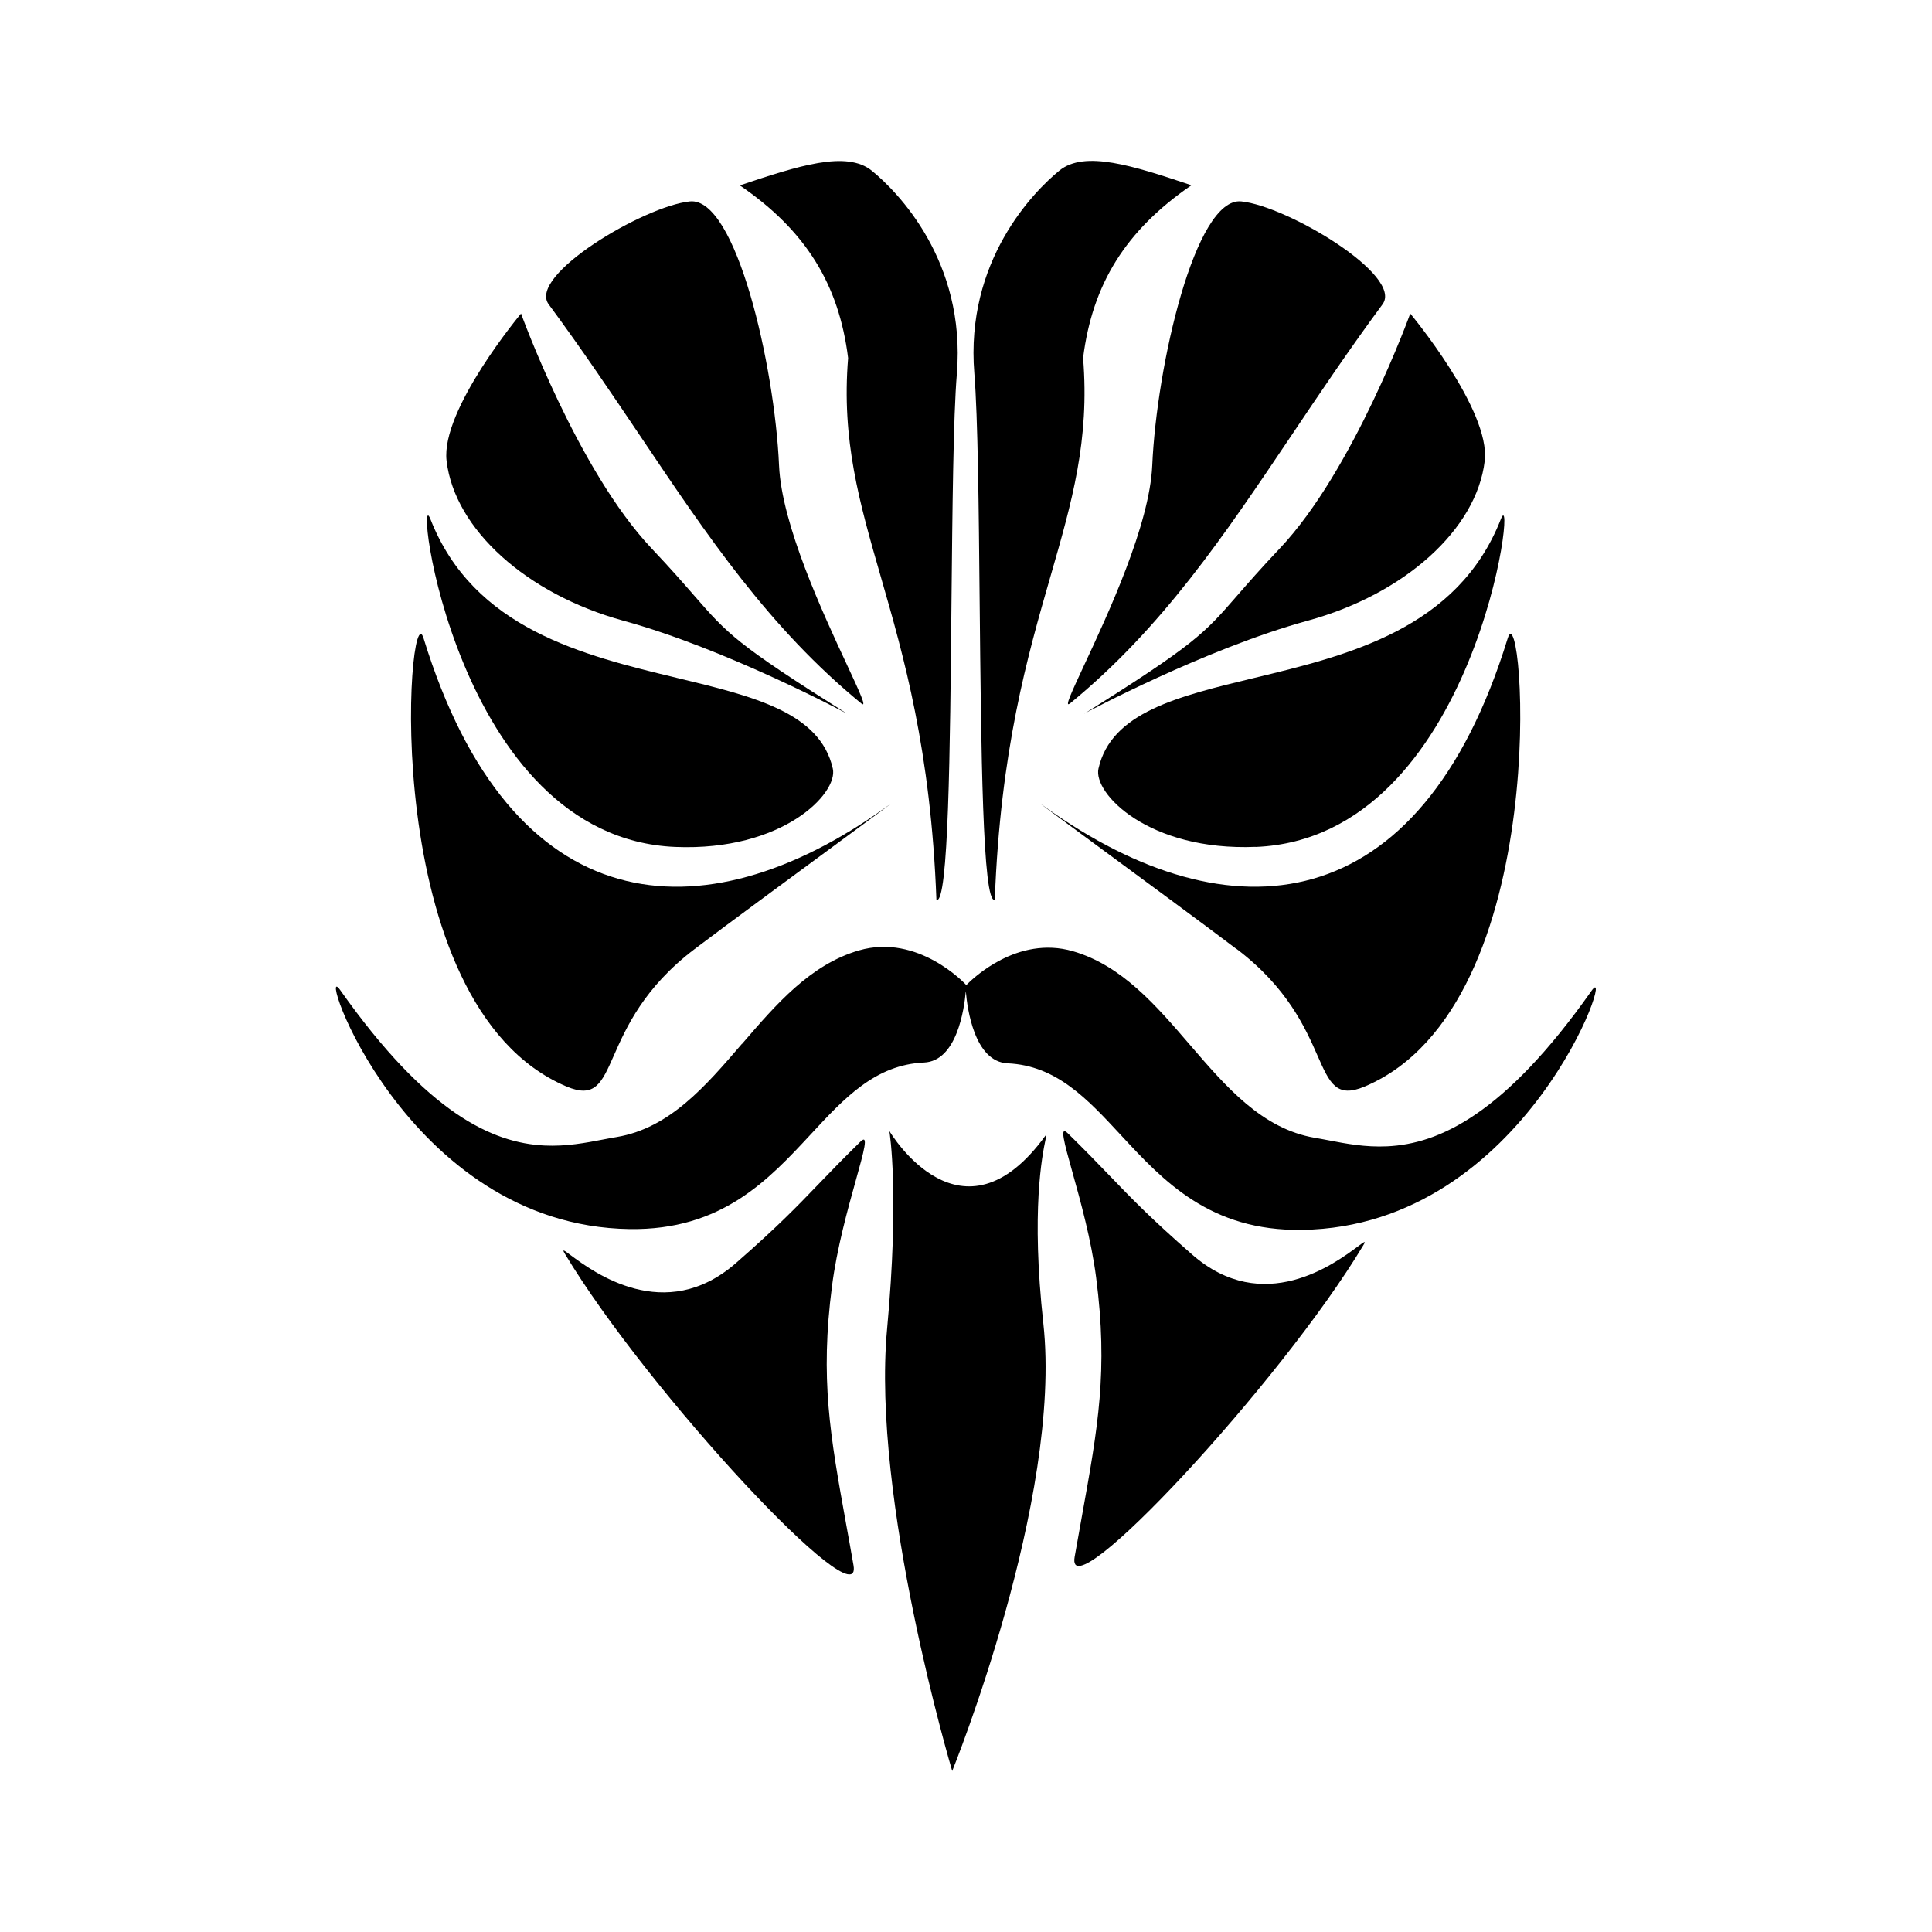
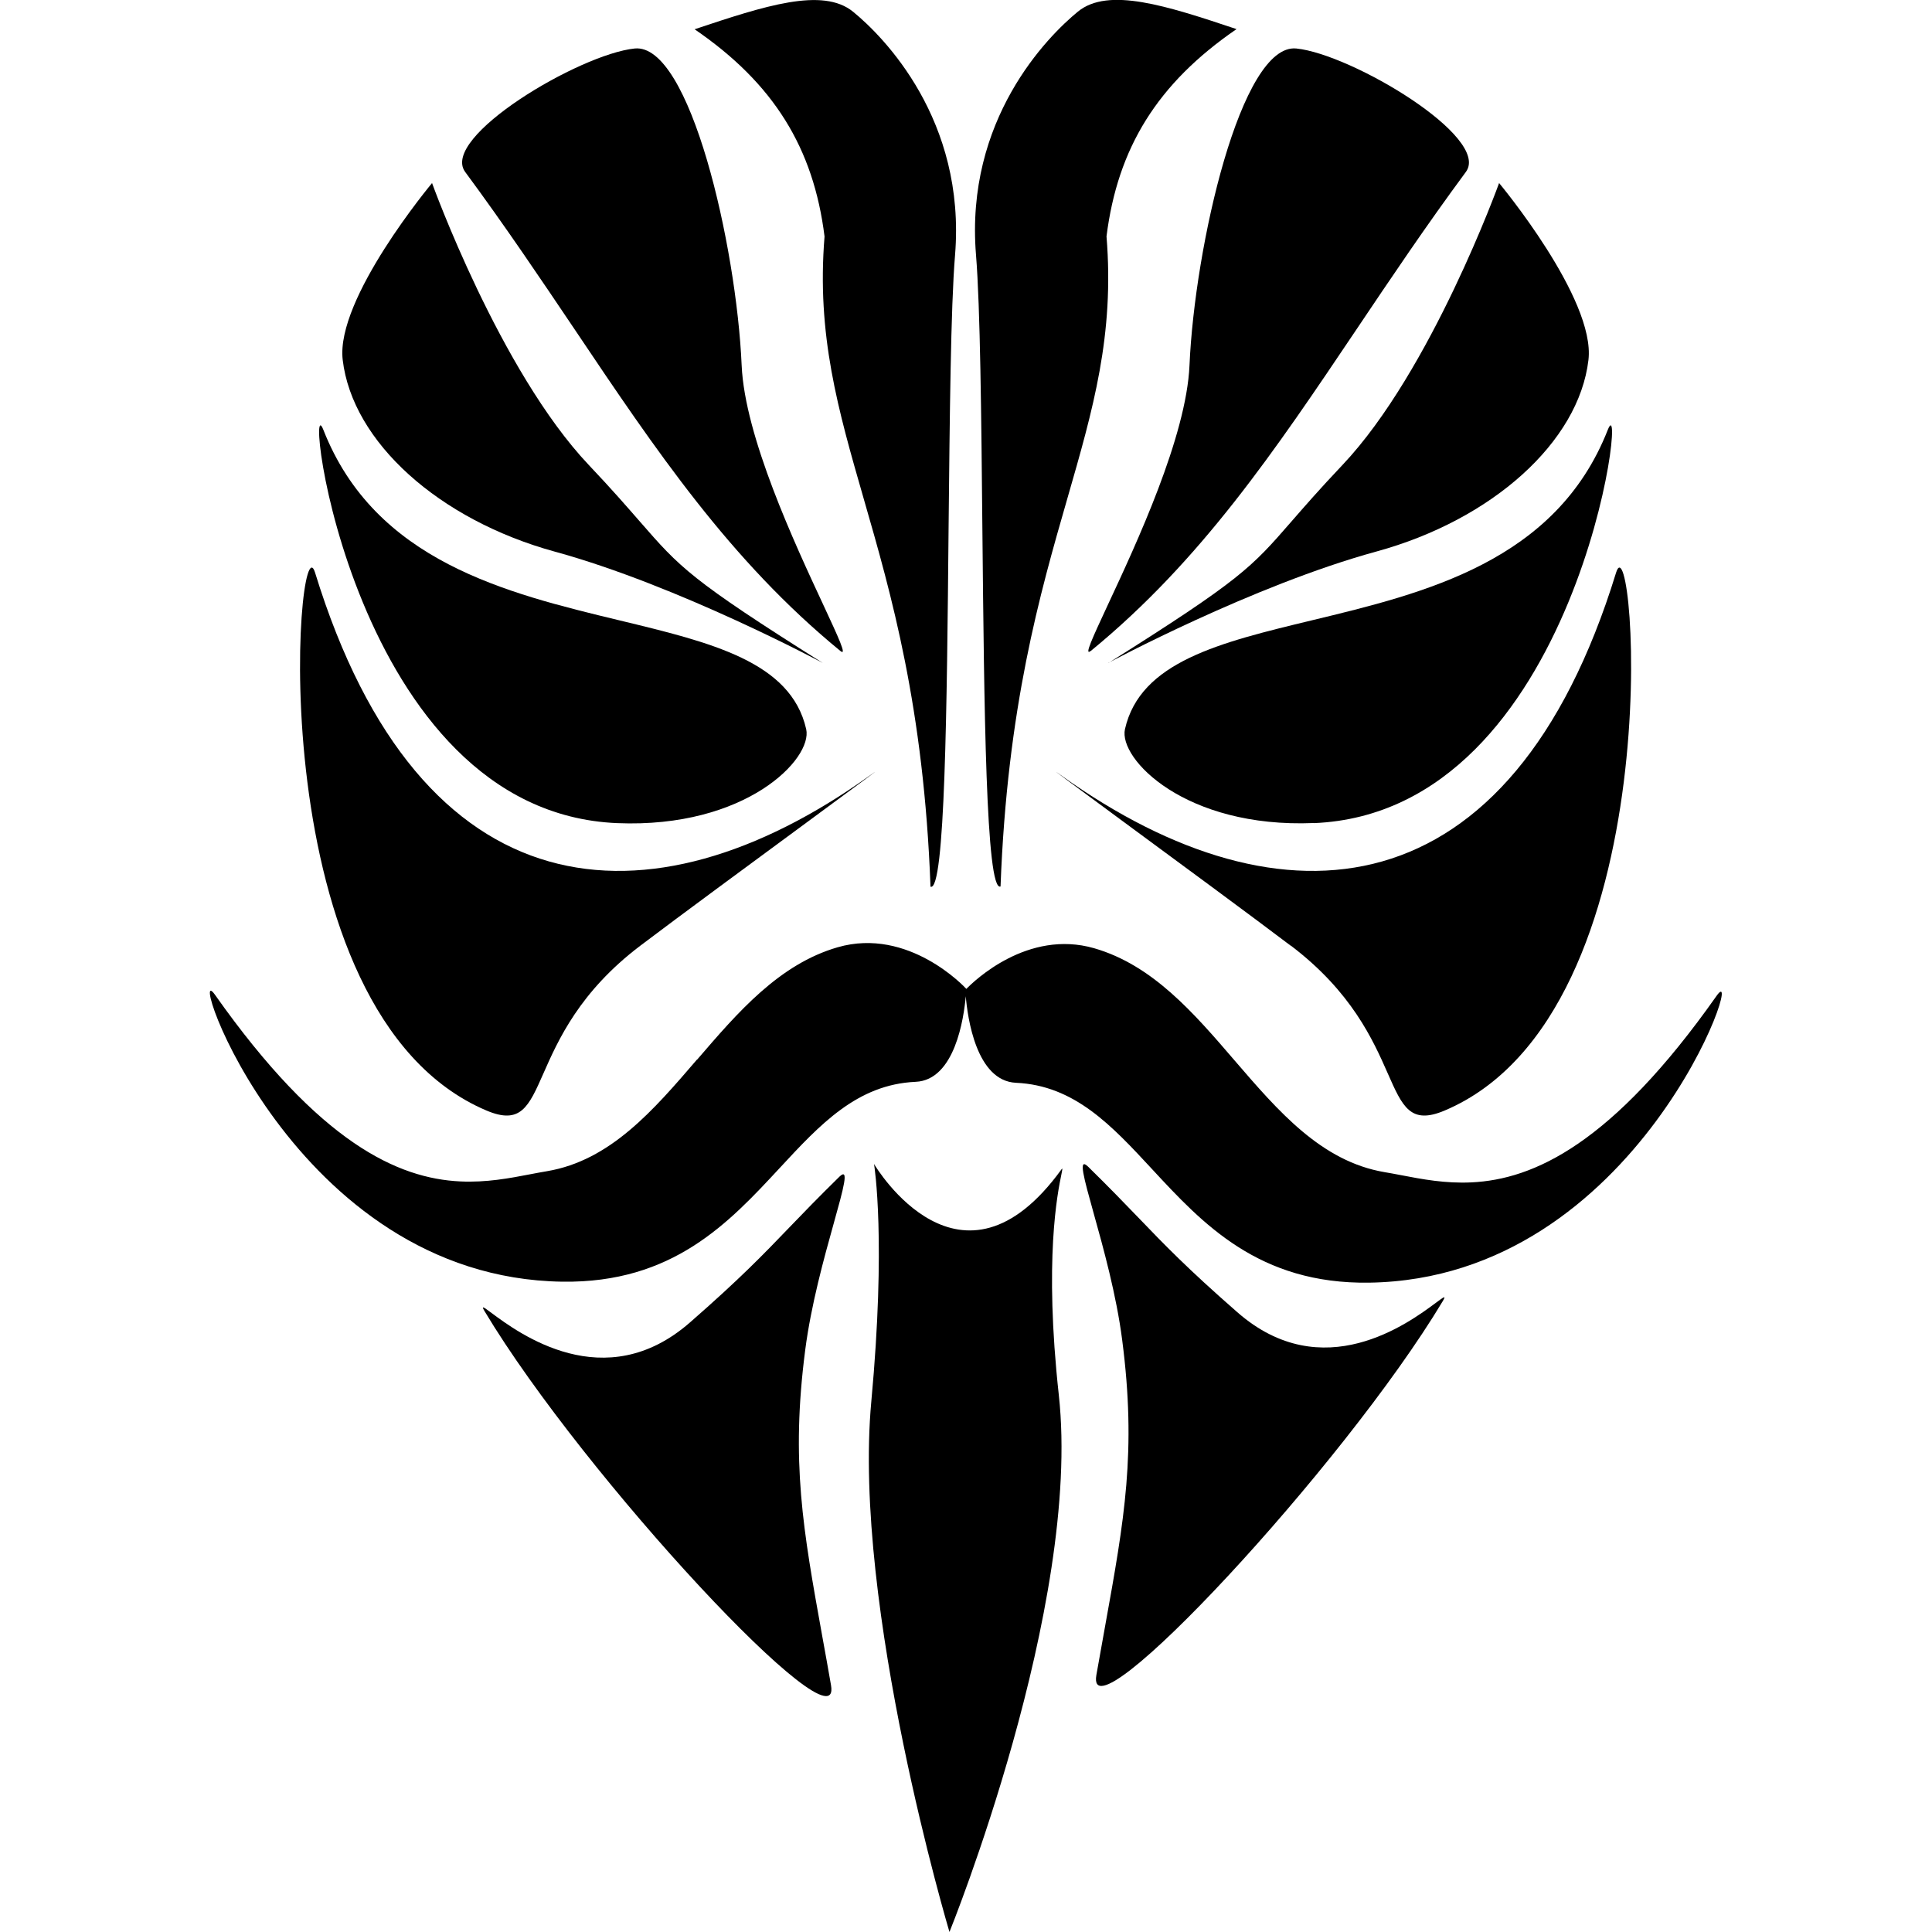
<svg xmlns="http://www.w3.org/2000/svg" width="24" height="24" viewBox="0 0 24 24" fill="none" version="1.1" id="svg1362">
  <defs id="defs1366" />
-   <g id="g1499" transform="translate(0.7825923)">
+   <g id="g1499" transform="matrix(1.2,0,0,1.2,-1.460889,-2.399998)">
    <path d="m 14.017,2.302 c -0.819,0.562 -1.23,1.23 -1.345,2.145 0.083,1.021 -0.139,1.789 -0.405,2.712 -0.286,0.992 -0.623,2.163 -0.692,4.018 -0.152,0.059 -0.17,-1.873 -0.188,-3.704 -0.011,-1.165 -0.022,-2.29 -0.066,-2.834 -0.115,-1.401 0.74,-2.261 1.055,-2.519 0.315,-0.257 0.917,-0.061 1.641,0.181 z" fill="#000000" id="path1334" style="stroke-width:0.909" />
    <path d="M 7.788,2.502 C 8.361,2.445 8.841,4.546 8.895,5.782 8.927,6.519 9.446,7.63 9.741,8.263 9.897,8.599 9.991,8.8 9.916,8.738 8.773,7.801 8.008,6.663 7.165,5.408 6.812,4.884 6.446,4.339 6.033,3.78 5.769,3.422 7.216,2.56 7.788,2.502 Z" fill="#000000" id="path1336" style="stroke-width:0.909" />
    <path d="m 12.51,8.738 c 1.143,-0.937 1.907,-2.075 2.751,-3.33 0.352,-0.524 0.718,-1.069 1.131,-1.628 0.264,-0.358 -1.183,-1.22 -1.755,-1.278 -0.572,-0.057 -1.052,2.044 -1.106,3.28 -0.032,0.737 -0.551,1.849 -0.846,2.481 -0.156,0.336 -0.25,0.536 -0.175,0.474 z" fill="#000000" id="path1338" style="stroke-width:0.909" />
    <path d="m 12.691,8.862 c 0,0 1.496,-0.803 2.776,-1.153 1.197,-0.328 2.094,-1.133 2.194,-1.983 0.075,-0.633 -0.925,-1.831 -0.925,-1.831 0,0 -0.701,1.945 -1.621,2.918 -0.24,0.253 -0.4,0.438 -0.53,0.587 -0.414,0.476 -0.522,0.6 -1.893,1.463 z" fill="#000000" id="path1340" style="stroke-width:0.909" />
    <path d="M 7.63,8.422 C 8.58,8.651 9.405,8.85 9.563,9.548 9.632,9.854 8.94,10.576 7.607,10.521 4.857,10.407 4.349,5.9 4.565,6.45 5.1,7.812 6.46,8.14 7.63,8.422 Z" fill="#000000" id="path1342" style="stroke-width:0.909" />
    <path d="m 14.818,10.521 c 2.751,-0.113 3.259,-4.621 3.043,-4.071 -0.536,1.363 -1.895,1.69 -3.065,1.972 -0.95,0.229 -1.775,0.428 -1.933,1.126 -0.069,0.306 0.622,1.027 1.955,0.972 z" fill="#000000" id="path1344" style="stroke-width:0.909" />
    <path d="m 4.479,7.928 c 1.087,3.535 3.454,3.733 5.733,2.107 0.199,-0.142 -0.11,0.086 -0.576,0.429 l -8.181e-4,6.37e-4 c -0.577,0.425 -1.396,1.027 -1.789,1.325 -0.63,0.477 -0.852,0.979 -1.004,1.324 C 6.69,13.458 6.607,13.646 6.253,13.496 3.869,12.485 4.286,7.301 4.479,7.928 Z" fill="#000000" id="path1346" style="stroke-width:0.909" />
    <path d="m 14.58,11.789 c 0.63,0.478 0.852,0.979 1.004,1.324 0.152,0.345 0.235,0.533 0.589,0.383 2.384,-1.01 1.967,-6.195 1.774,-5.568 -1.087,3.535 -3.454,3.733 -5.733,2.107 -0.2,-0.143 0.116,0.09 0.588,0.438 0.577,0.425 1.387,1.021 1.777,1.317 z" fill="#000000" id="path1348" style="stroke-width:0.909" />
    <path d="m 8.435,12.968 c 0.422,-0.491 0.849,-0.987 1.454,-1.162 0.735,-0.212 1.319,0.416 1.332,0.431 0.078,-0.08 0.634,-0.619 1.323,-0.421 0.606,0.175 1.032,0.671 1.454,1.162 0.452,0.525 0.898,1.045 1.552,1.156 0.055,0.009 0.112,0.02 0.17,0.031 0.218,0.042 0.459,0.088 0.73,0.075 0.642,-0.031 1.454,-0.393 2.538,-1.932 0.321,-0.455 -0.796,2.928 -3.596,2.97 -1.143,0.017 -1.724,-0.609 -2.25,-1.177 -0.418,-0.451 -0.802,-0.865 -1.407,-0.892 -0.413,-0.019 -0.502,-0.68 -0.52,-0.896 -0.02,0.225 -0.112,0.868 -0.519,0.886 -0.605,0.027 -0.989,0.441 -1.407,0.892 -0.527,0.568 -1.107,1.193 -2.25,1.177 -2.8,-0.041 -3.916,-3.424 -3.596,-2.97 1.085,1.538 1.896,1.901 2.538,1.932 0.271,0.013 0.512,-0.033 0.73,-0.075 0.058,-0.011 0.115,-0.022 0.17,-0.031 0.655,-0.111 1.101,-0.631 1.552,-1.156 z" fill="#000000" id="path1350" style="stroke-width:0.909" />
    <path d="m 10.265,14.049 c 0.023,0.039 0.901,1.492 1.941,0.056 0.013,-0.018 0.01,-0.003 -8.18e-4,0.051 -0.04,0.193 -0.181,0.882 -0.027,2.285 0.239,2.181 -1.132,5.559 -1.132,5.559 0,0 -1.006,-3.37 -0.809,-5.492 0.154,-1.661 0.033,-2.431 0.028,-2.459 z" fill="#000000" id="path1352" style="stroke-width:0.909" />
    <path d="m 12.834,15.87 c 0.15,1.157 0.023,1.858 -0.176,2.961 -0.029,0.16 -0.059,0.329 -0.091,0.509 -0.125,0.718 2.558,-2.157 3.586,-3.871 0.039,-0.065 0.01,-0.043 -0.072,0.018 -0.279,0.207 -1.171,0.871 -2.055,0.097 -0.516,-0.451 -0.754,-0.698 -1.027,-0.982 -0.146,-0.152 -0.303,-0.314 -0.518,-0.525 -0.106,-0.103 -0.044,0.117 0.058,0.483 0.099,0.354 0.235,0.844 0.295,1.31 z" fill="#000000" id="path1354" style="stroke-width:0.909" />
    <path d="m 9.388,14.707 c 0.146,-0.152 0.303,-0.314 0.518,-0.525 0.106,-0.103 0.044,0.117 -0.058,0.483 -0.099,0.354 -0.235,0.844 -0.295,1.31 -0.15,1.157 -0.023,1.858 0.176,2.961 0.029,0.16 0.06,0.329 0.091,0.509 0.125,0.718 -2.558,-2.157 -3.586,-3.871 -0.039,-0.065 -0.01,-0.043 0.072,0.018 0.279,0.207 1.171,0.871 2.055,0.097 0.516,-0.451 0.754,-0.698 1.027,-0.982 z" fill="#000000" id="path1356" style="stroke-width:0.909" />
    <path d="m 5.69,3.895 c 0,0 0.701,1.945 1.622,2.918 0.24,0.253 0.4,0.438 0.531,0.588 0.414,0.475 0.522,0.599 1.892,1.462 0,0 -1.496,-0.803 -2.776,-1.153 C 5.762,7.381 4.865,6.576 4.765,5.725 4.69,5.091 5.69,3.895 5.69,3.895 Z" fill="#000000" id="path1358" style="stroke-width:0.909" />
    <path d="M 11.037,7.48 C 11.02,9.309 11.001,11.238 10.85,11.179 10.781,9.323 10.444,8.152 10.158,7.161 9.892,6.237 9.67,5.469 9.753,4.448 9.639,3.533 9.228,2.864 8.408,2.303 9.132,2.061 9.734,1.864 10.049,2.122 c 0.315,0.257 1.169,1.118 1.055,2.519 -0.045,0.546 -0.055,1.672 -0.067,2.839 z" fill="#000000" id="path1360" style="stroke-width:0.909" />
  </g>
</svg>
